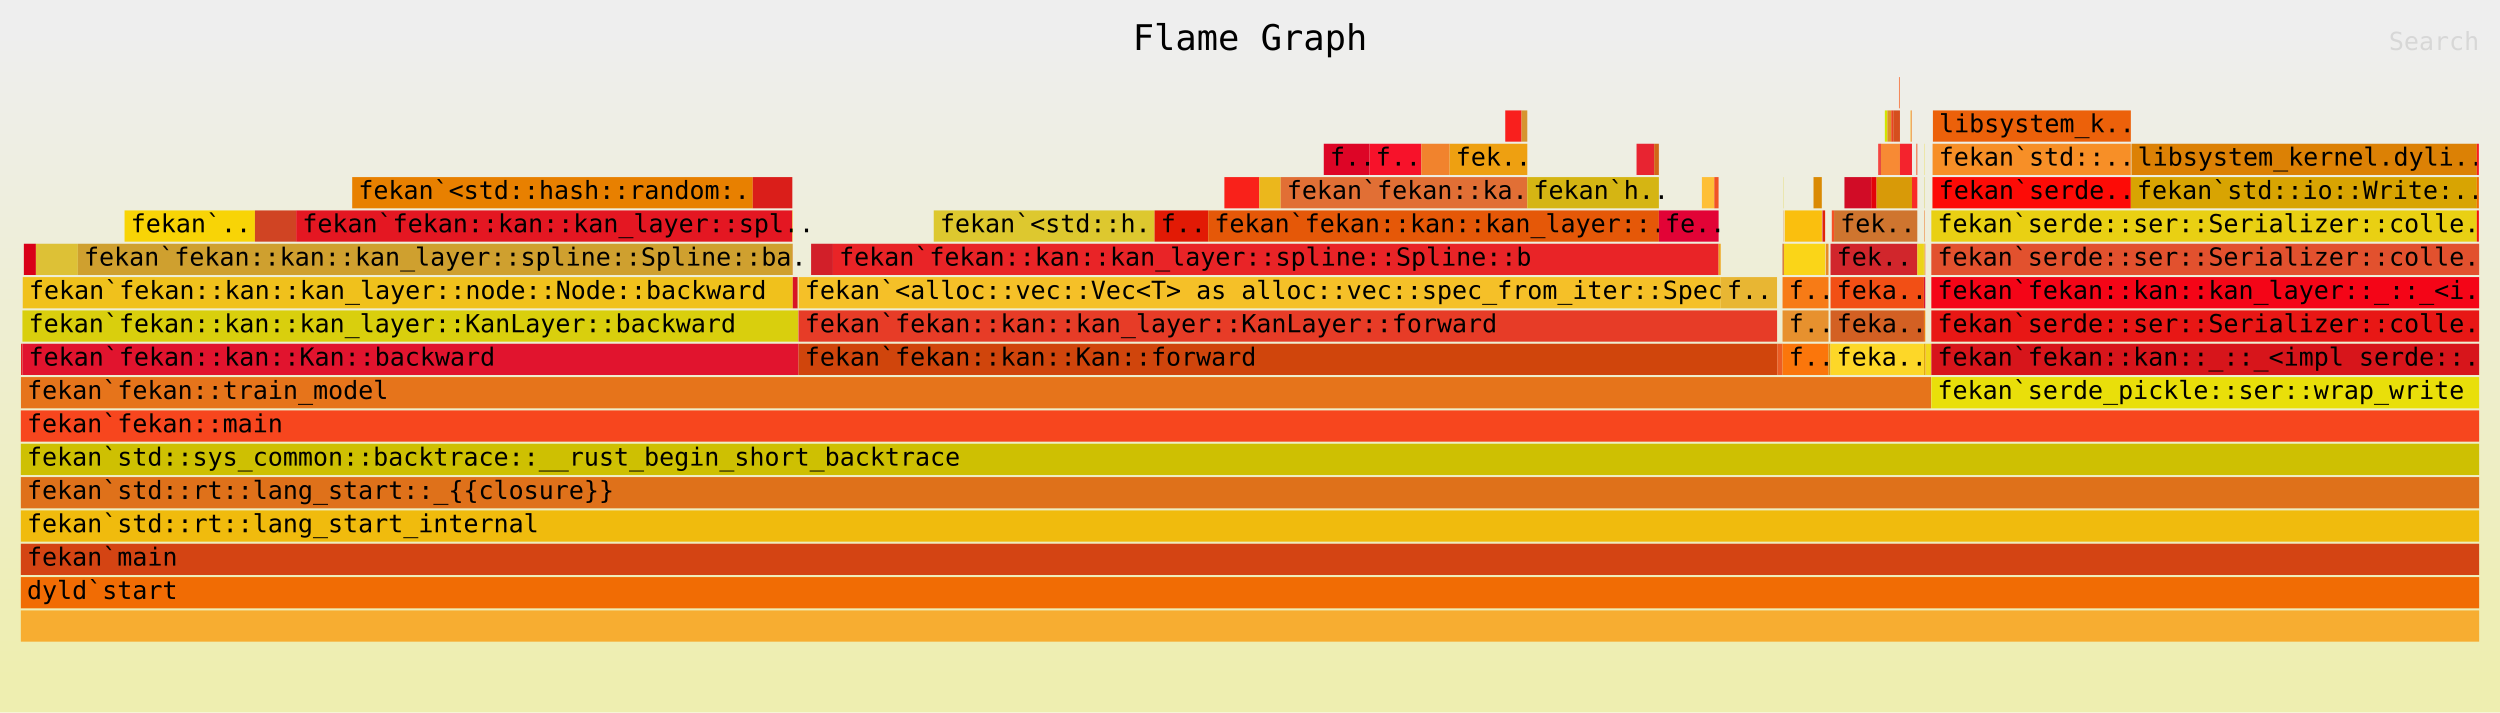
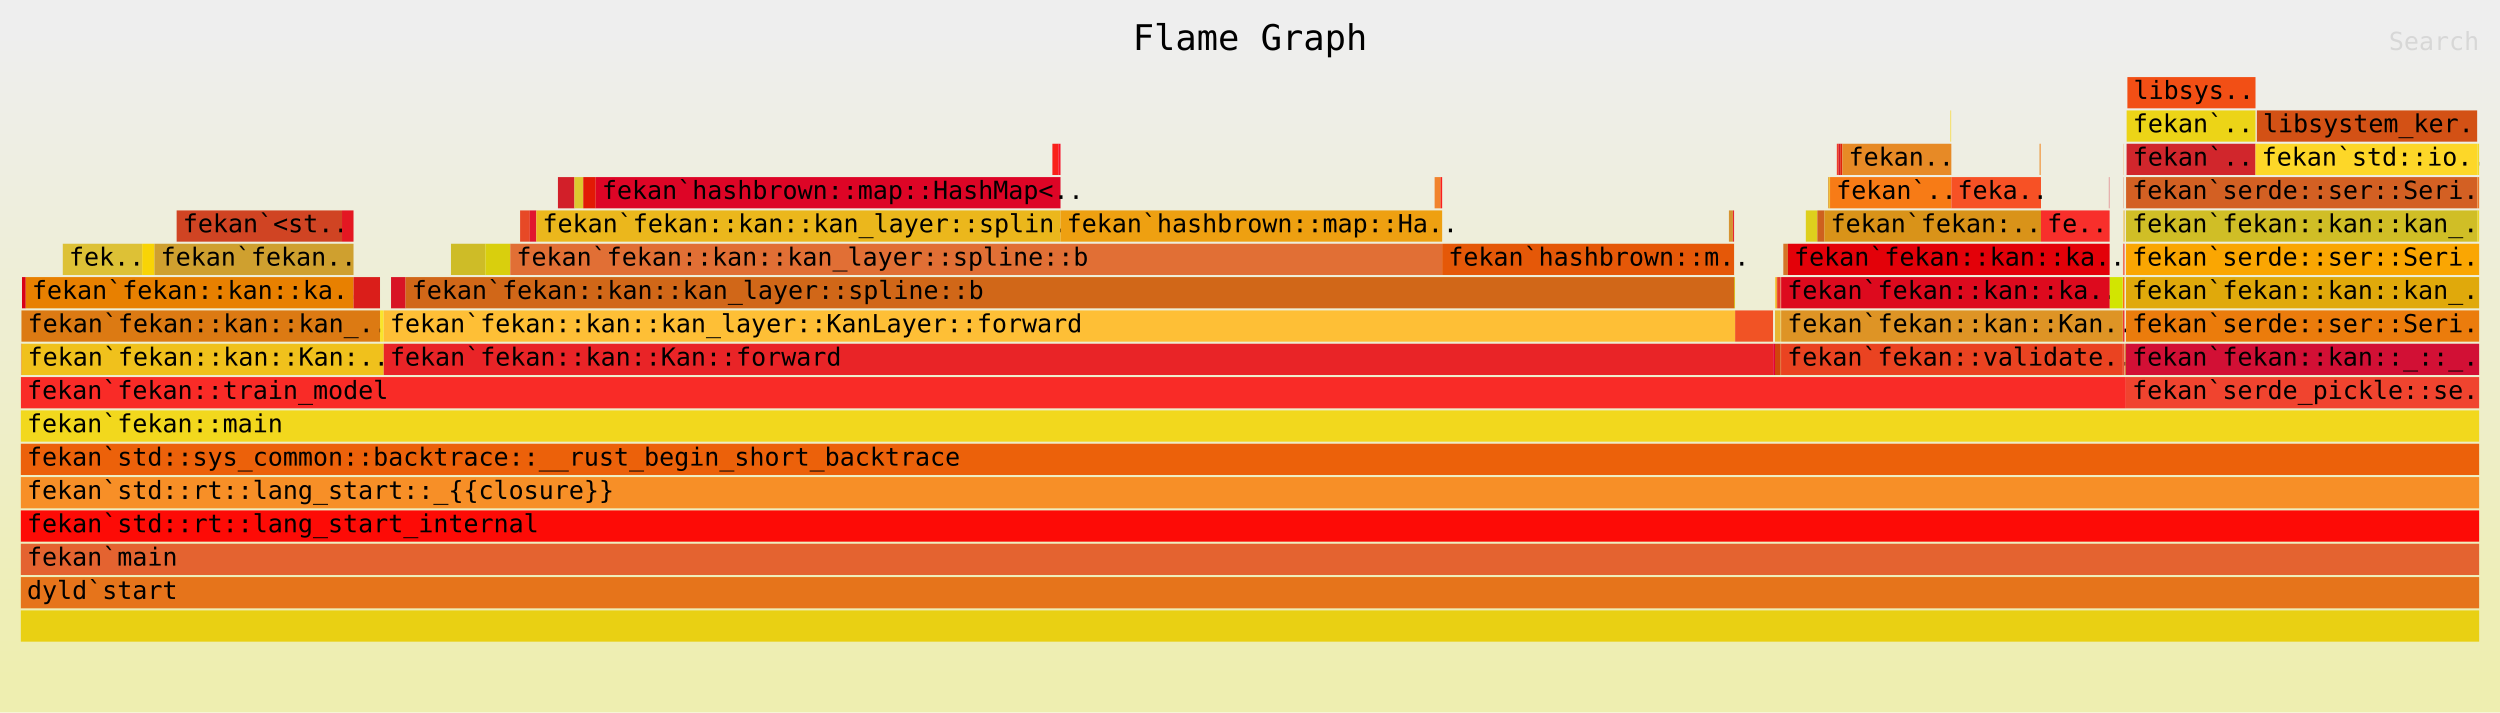
<svg xmlns="http://www.w3.org/2000/svg" xmlns:ns1="http://github.com/jonhoo/inferno" version="1.1" width="1200" height="342" viewBox="0 0 1200 342">
  <defs>
    <linearGradient id="background" y1="0" y2="1" x1="0" x2="0">
      <stop stop-color="#eeeeee" offset="5%" />
      <stop stop-color="#eeeeb0" offset="95%" />
    </linearGradient>
  </defs>
  <style type="text/css">
text { font-family:monospace; font-size:12px }
#title { text-anchor:middle; font-size:17px; }
#matched { text-anchor:end; }
#search { text-anchor:end; opacity:0.1; cursor:pointer; }
#search:hover, #search.show { opacity:1; }
#subtitle { text-anchor:middle; font-color:rgb(160,160,160); }
#unzoom { cursor:pointer; }
#frames &gt; *:hover { stroke:black; stroke-width:0.5; cursor:pointer; }
.hide { display:none; }
.parent { opacity:0.5; }
</style>
  <rect x="0" y="0" width="100%" height="342" fill="url(#background)" />
  <text id="title" fill="rgb(0,0,0)" x="50%" y="24.00">Flame Graph</text>
  <text id="details" fill="rgb(0,0,0)" x="10" y="325.00"> </text>
  <text id="unzoom" class="hide" fill="rgb(0,0,0)" x="10" y="24.00">Reset Zoom</text>
  <text id="search" fill="rgb(0,0,0)" x="1190" y="24.00">Search</text>
  <text id="matched" fill="rgb(0,0,0)" x="1190" y="325.00"> </text>
-   <svg id="frames" x="10" width="1180" total_samples="2249010">
-     <g>
-       <rect x="0.013%" y="165" width="0.045%" height="15" fill="rgb(227,0,7)" ns1:x="292" ns1:w="1013" />
-       <text x="0.263%" y="175.50" />
-     </g>
-     <g>
-       <rect x="0.123%" y="117" width="0.49%" height="15" fill="rgb(217,0,24)" ns1:x="2762" ns1:w="11024" />
-       <text x="0.373%" y="127.50" />
-     </g>
-     <g>
-       <rect x="0.613%" y="117" width="1.706%" height="15" fill="rgb(221,193,54)" ns1:x="13786" ns1:w="38362" />
-       <text x="0.863%" y="127.50" />
-     </g>
-     <g>
-       <rect x="4.219%" y="101" width="5.304%" height="15" fill="rgb(248,212,6)" ns1:x="94880" ns1:w="119292" />
-       <text x="4.469%" y="111.50">fekan`..</text>
-     </g>
-     <g>
-       <rect x="9.523%" y="101" width="1.678%" height="15" fill="rgb(208,68,35)" ns1:x="214172" ns1:w="37729" />
-       <text x="9.773%" y="111.50" />
-     </g>
-     <g>
-       <rect x="13.479%" y="85" width="16.296%" height="15" fill="rgb(232,128,0)" ns1:x="303133" ns1:w="366498" />
-       <text x="13.729%" y="95.50">fekan`&lt;std::hash::random:..</text>
-     </g>
-     <g>
-       <rect x="2.319%" y="117" width="29.065%" height="15" fill="rgb(207,160,47)" ns1:x="52148" ns1:w="653673" />
-       <text x="2.569%" y="127.50">fekan`fekan::kan::kan_layer::spline::Spline::ba..</text>
-     </g>
-     <g>
-       <rect x="11.2%" y="101" width="20.183%" height="15" fill="rgb(228,23,34)" ns1:x="251901" ns1:w="453920" />
-       <text x="11.45%" y="111.50">fekan`fekan::kan::kan_layer::spl..</text>
-     </g>
-     <g>
-       <rect x="29.774%" y="85" width="1.609%" height="15" fill="rgb(218,30,26)" ns1:x="669631" ns1:w="36190" />
-       <text x="30.024%" y="95.50" />
-     </g>
-     <g>
-       <rect x="31.384%" y="117" width="0.018%" height="15" fill="rgb(220,122,19)" ns1:x="705821" ns1:w="400" />
-       <text x="31.634%" y="127.50" />
-     </g>
-     <g>
-       <rect x="31.386%" y="101" width="0.016%" height="15" fill="rgb(250,228,42)" ns1:x="705871" ns1:w="350" />
-       <text x="31.636%" y="111.50" />
-     </g>
-     <g>
-       <rect x="0.078%" y="133" width="31.324%" height="15" fill="rgb(240,193,28)" ns1:x="1750" ns1:w="704484" />
-       <text x="0.328%" y="143.50">fekan`fekan::kan::kan_layer::node::Node::backward</text>
-     </g>
-     <g>
-       <rect x="31.402%" y="133" width="0.197%" height="15" fill="rgb(216,20,37)" ns1:x="706234" ns1:w="4420" />
-       <text x="31.652%" y="143.50" />
-     </g>
-     <g>
-       <rect x="31.602%" y="133" width="0.01%" height="15" fill="rgb(206,188,39)" ns1:x="710743" ns1:w="232" />
-       <text x="31.852%" y="143.50" />
-     </g>
-     <g>
-       <rect x="0.065%" y="149" width="31.554%" height="15" fill="rgb(217,207,13)" ns1:x="1458" ns1:w="709654" />
-       <text x="0.315%" y="159.50">fekan`fekan::kan::kan_layer::KanLayer::backward</text>
-     </g>
-     <g>
-       <rect x="31.626%" y="149" width="0.013%" height="15" fill="rgb(231,73,38)" ns1:x="711268" ns1:w="282" />
-       <text x="31.876%" y="159.50" />
-     </g>
-     <g>
-       <rect x="0.063%" y="165" width="31.576%" height="15" fill="rgb(225,20,46)" ns1:x="1420" ns1:w="710136" />
-       <text x="0.313%" y="175.50">fekan`fekan::kan::Kan::backward</text>
-     </g>
-     <g>
-       <rect x="32.146%" y="117" width="0.889%" height="15" fill="rgb(210,31,41)" ns1:x="722957" ns1:w="19991" />
-       <text x="32.396%" y="127.50" />
-     </g>
-     <g>
-       <rect x="37.135%" y="101" width="8.983%" height="15" fill="rgb(221,200,47)" ns1:x="835176" ns1:w="202025" />
-       <text x="37.385%" y="111.50">fekan`&lt;std::h..</text>
-     </g>
-     <g>
-       <rect x="46.118%" y="101" width="2.182%" height="15" fill="rgb(226,26,5)" ns1:x="1037201" ns1:w="49063" />
-       <text x="46.368%" y="111.50">f..</text>
-     </g>
-     <g>
-       <rect x="48.958%" y="85" width="1.422%" height="15" fill="rgb(249,33,26)" ns1:x="1101066" ns1:w="31989" />
-       <text x="49.208%" y="95.50" />
-     </g>
-     <g>
-       <rect x="50.38%" y="85" width="0.867%" height="15" fill="rgb(235,183,28)" ns1:x="1133055" ns1:w="19499" />
-       <text x="50.63%" y="95.50" />
-     </g>
-     <g>
-       <rect x="53.001%" y="69" width="1.865%" height="15" fill="rgb(221,5,38)" ns1:x="1191989" ns1:w="41951" />
-       <text x="53.251%" y="79.50">f..</text>
-     </g>
-     <g>
-       <rect x="54.866%" y="69" width="2.102%" height="15" fill="rgb(247,18,42)" ns1:x="1233940" ns1:w="47283" />
-       <text x="55.116%" y="79.50">f..</text>
-     </g>
-     <g>
-       <rect x="56.968%" y="69" width="1.152%" height="15" fill="rgb(241,131,45)" ns1:x="1281223" ns1:w="25907" />
-       <text x="57.218%" y="79.50" />
-     </g>
-     <g>
-       <rect x="60.383%" y="53" width="0.663%" height="15" fill="rgb(249,31,29)" ns1:x="1358031" ns1:w="14905" />
-       <text x="60.633%" y="63.50" />
-     </g>
-     <g>
-       <rect x="51.247%" y="85" width="10.033%" height="15" fill="rgb(225,111,53)" ns1:x="1152554" ns1:w="225644" />
-       <text x="51.497%" y="95.50">fekan`fekan::ka..</text>
-     </g>
-     <g>
-       <rect x="58.12%" y="69" width="3.16%" height="15" fill="rgb(238,160,17)" ns1:x="1307130" ns1:w="71068" />
-       <text x="58.37%" y="79.50">fek..</text>
-     </g>
-     <g>
-       <rect x="61.046%" y="53" width="0.234%" height="15" fill="rgb(214,148,48)" ns1:x="1372936" ns1:w="5262" />
-       <text x="61.296%" y="63.50" />
-     </g>
-     <g>
-       <rect x="65.724%" y="69" width="0.716%" height="15" fill="rgb(232,36,49)" ns1:x="1478143" ns1:w="16101" />
-       <text x="65.974%" y="79.50" />
-     </g>
-     <g>
-       <rect x="66.44%" y="69" width="0.192%" height="15" fill="rgb(209,103,24)" ns1:x="1494244" ns1:w="4315" />
-       <text x="66.69%" y="79.50" />
-     </g>
-     <g>
-       <rect x="48.3%" y="101" width="18.333%" height="15" fill="rgb(229,88,8)" ns1:x="1086264" ns1:w="412318" />
-       <text x="48.55%" y="111.50">fekan`fekan::kan::kan_layer::..</text>
-     </g>
-     <g>
-       <rect x="61.28%" y="85" width="5.353%" height="15" fill="rgb(213,181,19)" ns1:x="1378198" ns1:w="120384" />
-       <text x="61.53%" y="95.50">fekan`h..</text>
-     </g>
-     <g>
-       <rect x="68.382%" y="85" width="0.504%" height="15" fill="rgb(254,191,54)" ns1:x="1537926" ns1:w="11330" />
-       <text x="68.632%" y="95.50" />
-     </g>
-     <g>
-       <rect x="68.886%" y="85" width="0.175%" height="15" fill="rgb(241,83,37)" ns1:x="1549256" ns1:w="3947" />
-       <text x="69.136%" y="95.50" />
-     </g>
-     <g>
-       <rect x="33.034%" y="117" width="36.028%" height="15" fill="rgb(233,36,39)" ns1:x="742948" ns1:w="810268" />
-       <text x="33.284%" y="127.50">fekan`fekan::kan::kan_layer::spline::Spline::b</text>
-     </g>
-     <g>
-       <rect x="66.633%" y="101" width="2.429%" height="15" fill="rgb(226,3,54)" ns1:x="1498582" ns1:w="54634" />
-       <text x="66.883%" y="111.50">fe..</text>
-     </g>
-     <g>
-       <rect x="31.641%" y="133" width="37.507%" height="15" fill="rgb(245,192,40)" ns1:x="711617" ns1:w="843541" />
-       <text x="31.891%" y="143.50">fekan`&lt;alloc::vec::Vec&lt;T&gt; as alloc::vec::spec_from_iter::Spec..</text>
-     </g>
-     <g>
-       <rect x="69.062%" y="117" width="0.086%" height="15" fill="rgb(238,167,29)" ns1:x="1553216" ns1:w="1942" />
-       <text x="69.312%" y="127.50" />
-     </g>
-     <g>
-       <rect x="69.149%" y="133" width="2.29%" height="15" fill="rgb(232,182,51)" ns1:x="1555161" ns1:w="51500" />
-       <text x="69.399%" y="143.50">f..</text>
-     </g>
-     <g>
-       <rect x="31.64%" y="149" width="39.801%" height="15" fill="rgb(231,60,39)" ns1:x="711584" ns1:w="895124" />
-       <text x="31.89%" y="159.50">fekan`fekan::kan::kan_layer::KanLayer::forward</text>
-     </g>
-     <g>
-       <rect x="31.639%" y="165" width="39.809%" height="15" fill="rgb(208,69,12)" ns1:x="711573" ns1:w="895318" />
-       <text x="31.889%" y="175.50">fekan`fekan::kan::Kan::forward</text>
-     </g>
-     <g>
-       <rect x="71.449%" y="165" width="0.214%" height="15" fill="rgb(235,93,37)" ns1:x="1606891" ns1:w="4807" />
-       <text x="71.699%" y="175.50" />
-     </g>
-     <g>
-       <rect x="71.703%" y="101" width="0.011%" height="15" fill="rgb(213,116,39)" ns1:x="1612600" ns1:w="259" />
-       <text x="71.953%" y="111.50" />
-     </g>
-     <g>
-       <rect x="71.704%" y="85" width="0.01%" height="15" fill="rgb(222,207,29)" ns1:x="1612626" ns1:w="233" />
-       <text x="71.954%" y="95.50" />
-     </g>
-     <g>
-       <rect x="71.663%" y="117" width="0.051%" height="15" fill="rgb(206,96,30)" ns1:x="1611714" ns1:w="1155" />
-       <text x="71.913%" y="127.50" />
-     </g>
-     <g>
-       <rect x="72.923%" y="85" width="0.337%" height="15" fill="rgb(218,138,4)" ns1:x="1640053" ns1:w="7585" />
-       <text x="73.173%" y="95.50" />
-     </g>
-     <g>
-       <rect x="71.751%" y="101" width="1.513%" height="15" fill="rgb(250,191,14)" ns1:x="1613699" ns1:w="34036" />
-       <text x="72.001%" y="111.50" />
-     </g>
-     <g>
-       <rect x="73.269%" y="101" width="0.017%" height="15" fill="rgb(239,60,40)" ns1:x="1647836" ns1:w="388" />
-       <text x="73.519%" y="111.50" />
-     </g>
-     <g>
-       <rect x="73.288%" y="101" width="0.011%" height="15" fill="rgb(206,27,48)" ns1:x="1648256" ns1:w="254" />
-       <text x="73.538%" y="111.50" />
-     </g>
-     <g>
-       <rect x="73.307%" y="101" width="0.088%" height="15" fill="rgb(225,35,8)" ns1:x="1648686" ns1:w="1988" />
-       <text x="73.557%" y="111.50" />
-     </g>
-     <g>
-       <rect x="71.721%" y="117" width="1.679%" height="15" fill="rgb(250,213,24)" ns1:x="1613004" ns1:w="37772" />
-       <text x="71.971%" y="127.50" />
-     </g>
-     <g>
-       <rect x="71.663%" y="133" width="1.869%" height="15" fill="rgb(247,123,22)" ns1:x="1611706" ns1:w="42037" />
-       <text x="71.913%" y="143.50">f..</text>
-     </g>
-     <g>
-       <rect x="73.422%" y="117" width="0.11%" height="15" fill="rgb(231,138,38)" ns1:x="1651266" ns1:w="2477" />
-       <text x="73.672%" y="127.50" />
-     </g>
-     <g>
-       <rect x="71.663%" y="149" width="1.87%" height="15" fill="rgb(231,145,46)" ns1:x="1611698" ns1:w="42060" />
-       <text x="71.913%" y="159.50">f..</text>
-     </g>
-     <g>
-       <rect x="71.663%" y="165" width="1.87%" height="15" fill="rgb(251,118,11)" ns1:x="1611698" ns1:w="42061" />
-       <text x="71.913%" y="175.50">f..</text>
-     </g>
-     <g>
-       <rect x="73.533%" y="165" width="0.077%" height="15" fill="rgb(217,147,25)" ns1:x="1653759" ns1:w="1729" />
-       <text x="73.783%" y="175.50" />
-     </g>
-     <g>
-       <rect x="73.666%" y="101" width="0.092%" height="15" fill="rgb(247,81,37)" ns1:x="1656757" ns1:w="2079" />
-       <text x="73.916%" y="111.50" />
-     </g>
-     <g>
-       <rect x="74.181%" y="85" width="1.089%" height="15" fill="rgb(209,12,38)" ns1:x="1668344" ns1:w="24486" />
-       <text x="74.431%" y="95.50" />
-     </g>
-     <g>
-       <rect x="75.27%" y="85" width="0.218%" height="15" fill="rgb(227,1,9)" ns1:x="1692830" ns1:w="4893" />
-       <text x="75.52%" y="95.50" />
-     </g>
-     <g>
-       <rect x="75.556%" y="69" width="0.064%" height="15" fill="rgb(248,47,43)" ns1:x="1699269" ns1:w="1449" />
-       <text x="75.806%" y="79.50" />
-     </g>
-     <g>
-       <rect x="75.621%" y="69" width="0.038%" height="15" fill="rgb(221,10,30)" ns1:x="1700718" ns1:w="849" />
-       <text x="75.871%" y="79.50" />
-     </g>
-     <g>
-       <rect x="75.824%" y="53" width="0.103%" height="15" fill="rgb(210,229,1)" ns1:x="1705288" ns1:w="2309" />
-       <text x="76.074%" y="63.50" />
-     </g>
-     <g>
-       <rect x="75.927%" y="53" width="0.159%" height="15" fill="rgb(222,148,37)" ns1:x="1707597" ns1:w="3564" />
-       <text x="76.177%" y="63.50" />
-     </g>
-     <g>
-       <rect x="76.085%" y="53" width="0.08%" height="15" fill="rgb(234,67,33)" ns1:x="1711161" ns1:w="1787" />
-       <text x="76.335%" y="63.50" />
-     </g>
-     <g>
-       <rect x="76.399%" y="37" width="0.03%" height="15" fill="rgb(247,98,35)" ns1:x="1718215" ns1:w="672" />
-       <text x="76.649%" y="47.50" />
-     </g>
-     <g>
-       <rect x="75.659%" y="69" width="0.78%" height="15" fill="rgb(247,138,52)" ns1:x="1701567" ns1:w="17533" />
-       <text x="75.909%" y="79.50" />
-     </g>
-     <g>
-       <rect x="76.165%" y="53" width="0.274%" height="15" fill="rgb(213,79,30)" ns1:x="1712948" ns1:w="6152" />
-       <text x="76.415%" y="63.50" />
-     </g>
-     <g>
-       <rect x="76.871%" y="53" width="0.037%" height="15" fill="rgb(246,177,23)" ns1:x="1728831" ns1:w="840" />
-       <text x="77.121%" y="63.50" />
-     </g>
-     <g>
-       <rect x="76.908%" y="53" width="0.011%" height="15" fill="rgb(230,62,27)" ns1:x="1729671" ns1:w="251" />
-       <text x="77.158%" y="63.50" />
-     </g>
-     <g>
-       <rect x="75.488%" y="85" width="1.441%" height="15" fill="rgb(216,154,8)" ns1:x="1697723" ns1:w="32399" />
-       <text x="75.738%" y="95.50" />
-     </g>
-     <g>
-       <rect x="76.438%" y="69" width="0.49%" height="15" fill="rgb(244,35,45)" ns1:x="1719100" ns1:w="11022" />
-       <text x="76.688%" y="79.50" />
-     </g>
-     <g>
-       <rect x="77.1%" y="69" width="0.019%" height="15" fill="rgb(251,115,12)" ns1:x="1733977" ns1:w="436" />
-       <text x="77.35%" y="79.50" />
-     </g>
-     <g>
-       <rect x="77.119%" y="69" width="0.01%" height="15" fill="rgb(240,54,50)" ns1:x="1734413" ns1:w="227" />
-       <text x="77.369%" y="79.50" />
-     </g>
-     <g>
-       <rect x="77.129%" y="69" width="0.016%" height="15" fill="rgb(233,84,52)" ns1:x="1734640" ns1:w="354" />
-       <text x="77.379%" y="79.50" />
-     </g>
-     <g>
-       <rect x="73.758%" y="101" width="3.386%" height="15" fill="rgb(207,117,47)" ns1:x="1658836" ns1:w="76162" />
-       <text x="74.008%" y="111.50">fek..</text>
-     </g>
-     <g>
-       <rect x="76.928%" y="85" width="0.217%" height="15" fill="rgb(249,43,39)" ns1:x="1730122" ns1:w="4876" />
-       <text x="77.178%" y="95.50" />
-     </g>
-     <g>
-       <rect x="73.615%" y="117" width="3.533%" height="15" fill="rgb(209,38,44)" ns1:x="1655610" ns1:w="79466" />
-       <text x="73.865%" y="127.50">fek..</text>
-     </g>
-     <g>
-       <rect x="77.148%" y="117" width="0.265%" height="15" fill="rgb(236,212,23)" ns1:x="1735076" ns1:w="5961" />
-       <text x="77.398%" y="127.50" />
-     </g>
-     <g>
-       <rect x="73.615%" y="133" width="3.799%" height="15" fill="rgb(242,79,21)" ns1:x="1655606" ns1:w="85437" />
-       <text x="73.865%" y="143.50">feka..</text>
-     </g>
-     <g>
-       <rect x="73.615%" y="149" width="3.8%" height="15" fill="rgb(211,96,35)" ns1:x="1655606" ns1:w="85456" />
-       <text x="73.865%" y="159.50">feka..</text>
-     </g>
-     <g>
-       <rect x="73.61%" y="165" width="3.805%" height="15" fill="rgb(253,215,40)" ns1:x="1655494" ns1:w="85585" />
-       <text x="73.86%" y="175.50">feka..</text>
-     </g>
-     <g>
-       <rect x="77.419%" y="117" width="0.014%" height="15" fill="rgb(211,81,21)" ns1:x="1741152" ns1:w="316" />
-       <text x="77.669%" y="127.50" />
-     </g>
-     <g>
-       <rect x="77.434%" y="85" width="0.012%" height="15" fill="rgb(208,190,38)" ns1:x="1741490" ns1:w="280" />
-       <text x="77.684%" y="95.50" />
-     </g>
-     <g>
-       <rect x="77.434%" y="69" width="0.012%" height="15" fill="rgb(235,213,38)" ns1:x="1741490" ns1:w="280" />
-       <text x="77.684%" y="79.50" />
-     </g>
-     <g>
-       <rect x="77.433%" y="101" width="0.021%" height="15" fill="rgb(237,122,38)" ns1:x="1741487" ns1:w="479" />
-       <text x="77.683%" y="111.50" />
-     </g>
-     <g>
-       <rect x="77.433%" y="117" width="0.022%" height="15" fill="rgb(244,218,35)" ns1:x="1741483" ns1:w="486" />
-       <text x="77.683%" y="127.50" />
-     </g>
-     <g>
-       <rect x="77.455%" y="117" width="0.012%" height="15" fill="rgb(240,68,47)" ns1:x="1741976" ns1:w="270" />
-       <text x="77.705%" y="127.50" />
-     </g>
-     <g>
-       <rect x="77.418%" y="133" width="0.05%" height="15" fill="rgb(210,16,53)" ns1:x="1741146" ns1:w="1115" />
-       <text x="77.668%" y="143.50" />
-     </g>
-     <g>
-       <rect x="77.418%" y="149" width="0.05%" height="15" fill="rgb(235,124,12)" ns1:x="1741138" ns1:w="1131" />
-       <text x="77.668%" y="159.50" />
-     </g>
-     <g>
-       <rect x="77.418%" y="165" width="0.051%" height="15" fill="rgb(224,169,11)" ns1:x="1741128" ns1:w="1145" />
-       <text x="77.668%" y="175.50" />
-     </g>
-     <g>
-       <rect x="77.475%" y="165" width="0.021%" height="15" fill="rgb(250,166,2)" ns1:x="1742415" ns1:w="481" />
-       <text x="77.725%" y="175.50" />
-     </g>
-     <g>
-       <rect x="77.496%" y="165" width="0.21%" height="15" fill="rgb(242,216,29)" ns1:x="1742905" ns1:w="4718" />
-       <text x="77.746%" y="175.50" />
-     </g>
-     <g>
-       <rect x="0.004%" y="181" width="77.702%" height="15" fill="rgb(230,116,27)" ns1:x="99" ns1:w="1747527" />
-       <text x="0.254%" y="191.50">fekan`fekan::train_model</text>
-     </g>
-     <g>
-       <rect x="77.753%" y="85" width="0.011%" height="15" fill="rgb(228,99,48)" ns1:x="1748680" ns1:w="253" />
-       <text x="78.003%" y="95.50" />
-     </g>
-     <g>
-       <rect x="77.765%" y="85" width="8.066%" height="15" fill="rgb(253,11,6)" ns1:x="1748939" ns1:w="181393" />
-       <text x="78.015%" y="95.50">fekan`serde..</text>
-     </g>
-     <g>
-       <rect x="77.766%" y="69" width="8.064%" height="15" fill="rgb(247,143,39)" ns1:x="1748966" ns1:w="181366" />
-       <text x="78.016%" y="79.50">fekan`std::..</text>
-     </g>
-     <g>
-       <rect x="77.779%" y="53" width="8.052%" height="15" fill="rgb(236,97,10)" ns1:x="1749249" ns1:w="181083" />
-       <text x="78.029%" y="63.50">libsystem_k..</text>
-     </g>
-     <g>
-       <rect x="77.715%" y="101" width="22.19%" height="15" fill="rgb(233,208,19)" ns1:x="1747823" ns1:w="499053" />
-       <text x="77.965%" y="111.50">fekan`serde::ser::Serializer::colle..</text>
-     </g>
-     <g>
-       <rect x="85.83%" y="85" width="14.075%" height="15" fill="rgb(216,164,2)" ns1:x="1930332" ns1:w="316544" />
-       <text x="86.08%" y="95.50">fekan`std::io::Write:..</text>
-     </g>
-     <g>
-       <rect x="85.857%" y="69" width="14.048%" height="15" fill="rgb(220,129,5)" ns1:x="1930933" ns1:w="315943" />
-       <text x="86.107%" y="79.50">libsystem_kernel.dyli..</text>
-     </g>
-     <g>
-       <rect x="99.905%" y="101" width="0.083%" height="15" fill="rgb(242,17,10)" ns1:x="2246876" ns1:w="1868" />
-       <text x="100.155%" y="111.50" />
-     </g>
-     <g>
-       <rect x="99.905%" y="85" width="0.083%" height="15" fill="rgb(242,107,0)" ns1:x="2246879" ns1:w="1865" />
-       <text x="100.155%" y="95.50" />
-     </g>
-     <g>
-       <rect x="99.905%" y="69" width="0.083%" height="15" fill="rgb(251,28,31)" ns1:x="2246881" ns1:w="1863" />
-       <text x="100.155%" y="79.50" />
-     </g>
-     <g>
-       <rect x="77.715%" y="181" width="22.284%" height="15" fill="rgb(233,223,10)" ns1:x="1747822" ns1:w="501158" />
-       <text x="77.965%" y="191.50">fekan`serde_pickle::ser::wrap_write</text>
-     </g>
-     <g>
-       <rect x="77.715%" y="165" width="22.284%" height="15" fill="rgb(215,21,27)" ns1:x="1747822" ns1:w="501158" />
-       <text x="77.965%" y="175.50">fekan`fekan::kan::_::_&lt;impl serde::..</text>
-     </g>
-     <g>
-       <rect x="77.715%" y="149" width="22.284%" height="15" fill="rgb(232,23,21)" ns1:x="1747822" ns1:w="501158" />
-       <text x="77.965%" y="159.50">fekan`serde::ser::Serializer::colle..</text>
-     </g>
-     <g>
-       <rect x="77.715%" y="133" width="22.284%" height="15" fill="rgb(244,5,23)" ns1:x="1747822" ns1:w="501158" />
-       <text x="77.965%" y="143.50">fekan`fekan::kan::kan_layer::_::_&lt;i..</text>
-     </g>
-     <g>
-       <rect x="77.715%" y="117" width="22.284%" height="15" fill="rgb(226,81,46)" ns1:x="1747822" ns1:w="501158" />
-       <text x="77.965%" y="127.50">fekan`serde::ser::Serializer::colle..</text>
-     </g>
-     <g>
-       <rect x="0%" y="197" width="99.999%" height="15" fill="rgb(247,70,30)" ns1:x="1" ns1:w="2248995" />
+   <svg id="frames" x="10" width="1180" total_samples="5701781">
+     <g>
+       <rect x="0.006%" y="165" width="0.015%" height="15" fill="rgb(227,0,7)" ns1:x="356" ns1:w="825" />
+       <text x="0.256%" y="175.50" />
+     </g>
+     <g>
+       <rect x="0.047%" y="133" width="0.153%" height="15" fill="rgb(217,0,24)" ns1:x="2675" ns1:w="8751" />
+       <text x="0.297%" y="143.50" />
+     </g>
+     <g>
+       <rect x="1.707%" y="117" width="3.228%" height="15" fill="rgb(221,193,54)" ns1:x="97331" ns1:w="184081" />
+       <text x="1.957%" y="127.50">fek..</text>
+     </g>
+     <g>
+       <rect x="4.936%" y="117" width="0.501%" height="15" fill="rgb(248,212,6)" ns1:x="281412" ns1:w="28546" />
+       <text x="5.186%" y="127.50" />
+     </g>
+     <g>
+       <rect x="6.338%" y="101" width="6.727%" height="15" fill="rgb(208,68,35)" ns1:x="361389" ns1:w="383567" />
+       <text x="6.588%" y="111.50">fekan`&lt;st..</text>
+     </g>
+     <g>
+       <rect x="0.2%" y="133" width="13.333%" height="15" fill="rgb(232,128,0)" ns1:x="11426" ns1:w="760221" />
+       <text x="0.45%" y="143.50">fekan`fekan::kan::ka..</text>
+     </g>
+     <g>
+       <rect x="5.436%" y="117" width="8.097%" height="15" fill="rgb(207,160,47)" ns1:x="309958" ns1:w="461689" />
+       <text x="5.686%" y="127.50">fekan`fekan..</text>
+     </g>
+     <g>
+       <rect x="13.065%" y="101" width="0.468%" height="15" fill="rgb(228,23,34)" ns1:x="744956" ns1:w="26691" />
+       <text x="13.315%" y="111.50" />
+     </g>
+     <g>
+       <rect x="13.533%" y="133" width="1.078%" height="15" fill="rgb(218,30,26)" ns1:x="771647" ns1:w="61465" />
+       <text x="13.783%" y="143.50" />
+     </g>
+     <g>
+       <rect x="0.025%" y="149" width="14.589%" height="15" fill="rgb(220,122,19)" ns1:x="1432" ns1:w="831841" />
+       <text x="0.275%" y="159.50">fekan`fekan::kan::kan_..</text>
+     </g>
+     <g>
+       <rect x="14.614%" y="149" width="0.145%" height="15" fill="rgb(250,228,42)" ns1:x="833273" ns1:w="8284" />
+       <text x="14.864%" y="159.50" />
+     </g>
+     <g>
+       <rect x="0.025%" y="165" width="14.736%" height="15" fill="rgb(240,193,28)" ns1:x="1413" ns1:w="840226" />
+       <text x="0.275%" y="175.50">fekan`fekan::kan::Kan:..</text>
+     </g>
+     <g>
+       <rect x="15.059%" y="133" width="0.592%" height="15" fill="rgb(216,20,37)" ns1:x="858624" ns1:w="33768" />
+       <text x="15.309%" y="143.50" />
+     </g>
+     <g>
+       <rect x="17.497%" y="117" width="1.398%" height="15" fill="rgb(206,188,39)" ns1:x="997659" ns1:w="79731" />
+       <text x="17.747%" y="127.50" />
+     </g>
+     <g>
+       <rect x="18.896%" y="117" width="1.013%" height="15" fill="rgb(217,207,13)" ns1:x="1077390" ns1:w="57754" />
+       <text x="19.146%" y="127.50" />
+     </g>
+     <g>
+       <rect x="20.309%" y="101" width="0.397%" height="15" fill="rgb(231,73,38)" ns1:x="1157966" ns1:w="22608" />
+       <text x="20.559%" y="111.50" />
+     </g>
+     <g>
+       <rect x="20.705%" y="101" width="0.263%" height="15" fill="rgb(225,20,46)" ns1:x="1180574" ns1:w="15015" />
+       <text x="20.955%" y="111.50" />
+     </g>
+     <g>
+       <rect x="21.848%" y="85" width="0.671%" height="15" fill="rgb(210,31,41)" ns1:x="1245732" ns1:w="38274" />
+       <text x="22.098%" y="95.50" />
+     </g>
+     <g>
+       <rect x="22.519%" y="85" width="0.359%" height="15" fill="rgb(221,200,47)" ns1:x="1284006" ns1:w="20447" />
+       <text x="22.769%" y="95.50" />
+     </g>
+     <g>
+       <rect x="22.878%" y="85" width="0.508%" height="15" fill="rgb(226,26,5)" ns1:x="1304453" ns1:w="28993" />
+       <text x="23.128%" y="95.50" />
+     </g>
+     <g>
+       <rect x="41.962%" y="69" width="0.242%" height="15" fill="rgb(249,33,26)" ns1:x="2392568" ns1:w="13775" />
+       <text x="42.212%" y="79.50" />
+     </g>
+     <g>
+       <rect x="20.969%" y="101" width="21.323%" height="15" fill="rgb(235,183,28)" ns1:x="1195589" ns1:w="1215803" />
+       <text x="21.219%" y="111.50">fekan`fekan::kan::kan_layer::splin..</text>
+     </g>
+     <g>
+       <rect x="23.387%" y="85" width="18.905%" height="15" fill="rgb(221,5,38)" ns1:x="1333446" ns1:w="1077946" />
+       <text x="23.637%" y="95.50">fekan`hashbrown::map::HashMap&lt;..</text>
+     </g>
+     <g>
+       <rect x="42.203%" y="69" width="0.089%" height="15" fill="rgb(247,18,42)" ns1:x="2406343" ns1:w="5049" />
+       <text x="42.453%" y="79.50" />
+     </g>
+     <g>
+       <rect x="57.51%" y="85" width="0.242%" height="15" fill="rgb(241,131,45)" ns1:x="3279082" ns1:w="13776" />
+       <text x="57.76%" y="95.50" />
+     </g>
+     <g>
+       <rect x="57.751%" y="85" width="0.065%" height="15" fill="rgb(249,31,29)" ns1:x="3292858" ns1:w="3684" />
+       <text x="58.001%" y="95.50" />
+     </g>
+     <g>
+       <rect x="19.909%" y="117" width="37.908%" height="15" fill="rgb(225,111,53)" ns1:x="1135144" ns1:w="2161408" />
+       <text x="20.159%" y="127.50">fekan`fekan::kan::kan_layer::spline::b</text>
+     </g>
+     <g>
+       <rect x="42.292%" y="101" width="15.524%" height="15" fill="rgb(238,160,17)" ns1:x="2411392" ns1:w="885160" />
+       <text x="42.542%" y="111.50">fekan`hashbrown::map::Ha..</text>
+     </g>
+     <g>
+       <rect x="69.481%" y="101" width="0.163%" height="15" fill="rgb(214,148,48)" ns1:x="3961672" ns1:w="9307" />
+       <text x="69.731%" y="111.50" />
+     </g>
+     <g>
+       <rect x="69.644%" y="101" width="0.047%" height="15" fill="rgb(232,36,49)" ns1:x="3970979" ns1:w="2700" />
+       <text x="69.894%" y="111.50" />
+     </g>
+     <g>
+       <rect x="15.651%" y="133" width="54.041%" height="15" fill="rgb(209,103,24)" ns1:x="892392" ns1:w="3081308" />
+       <text x="15.901%" y="143.50">fekan`fekan::kan::kan_layer::spline::b</text>
+     </g>
+     <g>
+       <rect x="57.816%" y="117" width="11.876%" height="15" fill="rgb(229,88,8)" ns1:x="3296552" ns1:w="677148" />
+       <text x="58.066%" y="127.50">fekan`hashbrown::m..</text>
+     </g>
+     <g>
+       <rect x="69.692%" y="133" width="0.038%" height="15" fill="rgb(213,181,19)" ns1:x="3973700" ns1:w="2194" />
+       <text x="69.942%" y="143.50" />
+     </g>
+     <g>
+       <rect x="14.762%" y="149" width="54.972%" height="15" fill="rgb(254,191,54)" ns1:x="841714" ns1:w="3134375" />
+       <text x="15.012%" y="159.50">fekan`fekan::kan::kan_layer::KanLayer::forward</text>
+     </g>
+     <g>
+       <rect x="69.734%" y="149" width="1.542%" height="15" fill="rgb(241,83,37)" ns1:x="3976089" ns1:w="87909" />
+       <text x="69.984%" y="159.50" />
+     </g>
+     <g>
+       <rect x="14.762%" y="165" width="56.522%" height="15" fill="rgb(233,36,39)" ns1:x="841680" ns1:w="3222760" />
+       <text x="15.012%" y="175.50">fekan`fekan::kan::Kan::forward</text>
+     </g>
+     <g>
+       <rect x="71.284%" y="165" width="0.072%" height="15" fill="rgb(226,3,54)" ns1:x="4064440" ns1:w="4117" />
+       <text x="71.534%" y="175.50" />
+     </g>
+     <g>
+       <rect x="71.364%" y="133" width="0.034%" height="15" fill="rgb(245,192,40)" ns1:x="4069006" ns1:w="1963" />
+       <text x="71.614%" y="143.50" />
+     </g>
+     <g>
+       <rect x="71.398%" y="133" width="0.036%" height="15" fill="rgb(238,167,29)" ns1:x="4070969" ns1:w="2064" />
+       <text x="71.648%" y="143.50" />
+     </g>
+     <g>
+       <rect x="71.356%" y="149" width="0.229%" height="15" fill="rgb(232,182,51)" ns1:x="4068559" ns1:w="13054" />
+       <text x="71.606%" y="159.50" />
+     </g>
+     <g>
+       <rect x="71.443%" y="133" width="0.142%" height="15" fill="rgb(231,60,39)" ns1:x="4073513" ns1:w="8100" />
+       <text x="71.693%" y="143.50" />
+     </g>
+     <g>
+       <rect x="71.356%" y="165" width="0.229%" height="15" fill="rgb(208,69,12)" ns1:x="4068557" ns1:w="13076" />
+       <text x="71.606%" y="175.50" />
+     </g>
+     <g>
+       <rect x="71.585%" y="165" width="0.016%" height="15" fill="rgb(235,93,37)" ns1:x="4081633" ns1:w="936" />
+       <text x="71.835%" y="175.50" />
+     </g>
+     <g>
+       <rect x="71.694%" y="117" width="0.187%" height="15" fill="rgb(213,116,39)" ns1:x="4087808" ns1:w="10677" />
+       <text x="71.944%" y="127.50" />
+     </g>
+     <g>
+       <rect x="72.61%" y="101" width="0.468%" height="15" fill="rgb(222,207,29)" ns1:x="4140055" ns1:w="26667" />
+       <text x="72.86%" y="111.50" />
+     </g>
+     <g>
+       <rect x="73.078%" y="101" width="0.288%" height="15" fill="rgb(206,96,30)" ns1:x="4166722" ns1:w="16401" />
+       <text x="73.328%" y="111.50" />
+     </g>
+     <g>
+       <rect x="73.525%" y="85" width="0.042%" height="15" fill="rgb(218,138,4)" ns1:x="4192209" ns1:w="2400" />
+       <text x="73.775%" y="95.50" />
+     </g>
+     <g>
+       <rect x="73.567%" y="85" width="0.028%" height="15" fill="rgb(250,191,14)" ns1:x="4194609" ns1:w="1614" />
+       <text x="73.817%" y="95.50" />
+     </g>
+     <g>
+       <rect x="73.871%" y="69" width="0.079%" height="15" fill="rgb(239,60,40)" ns1:x="4211986" ns1:w="4494" />
+       <text x="74.121%" y="79.50" />
+     </g>
+     <g>
+       <rect x="73.95%" y="69" width="0.062%" height="15" fill="rgb(206,27,48)" ns1:x="4216480" ns1:w="3536" />
+       <text x="74.2%" y="79.50" />
+     </g>
+     <g>
+       <rect x="74.012%" y="69" width="0.085%" height="15" fill="rgb(225,35,8)" ns1:x="4220016" ns1:w="4870" />
+       <text x="74.262%" y="79.50" />
+     </g>
+     <g>
+       <rect x="78.494%" y="53" width="0.026%" height="15" fill="rgb(250,213,24)" ns1:x="4475540" ns1:w="1464" />
+       <text x="78.744%" y="63.50" />
+     </g>
+     <g>
+       <rect x="73.595%" y="85" width="4.934%" height="15" fill="rgb(247,123,22)" ns1:x="4196223" ns1:w="281325" />
+       <text x="73.845%" y="95.50">fekan`..</text>
+     </g>
+     <g>
+       <rect x="74.098%" y="69" width="4.431%" height="15" fill="rgb(231,138,38)" ns1:x="4224886" ns1:w="252662" />
+       <text x="74.348%" y="79.50">fekan..</text>
+     </g>
+     <g>
+       <rect x="82.118%" y="69" width="0.032%" height="15" fill="rgb(231,145,46)" ns1:x="4682190" ns1:w="1832" />
+       <text x="82.368%" y="79.50" />
+     </g>
+     <g>
+       <rect x="82.16%" y="69" width="0.016%" height="15" fill="rgb(251,118,11)" ns1:x="4684568" ns1:w="917" />
+       <text x="82.41%" y="79.50" />
+     </g>
+     <g>
+       <rect x="73.365%" y="101" width="8.811%" height="15" fill="rgb(217,147,25)" ns1:x="4183123" ns1:w="502369" />
+       <text x="73.615%" y="111.50">fekan`fekan:..</text>
+     </g>
+     <g>
+       <rect x="78.529%" y="85" width="3.647%" height="15" fill="rgb(247,81,37)" ns1:x="4477548" ns1:w="207944" />
+       <text x="78.779%" y="95.50">feka..</text>
+     </g>
+     <g>
+       <rect x="84.939%" y="85" width="0.014%" height="15" fill="rgb(209,12,38)" ns1:x="4843065" ns1:w="802" />
+       <text x="85.189%" y="95.50" />
+     </g>
+     <g>
+       <rect x="71.881%" y="117" width="13.087%" height="15" fill="rgb(227,1,9)" ns1:x="4098485" ns1:w="746193" />
+       <text x="72.131%" y="127.50">fekan`fekan::kan::ka..</text>
+     </g>
+     <g>
+       <rect x="82.176%" y="101" width="2.792%" height="15" fill="rgb(248,47,43)" ns1:x="4685492" ns1:w="159186" />
+       <text x="82.426%" y="111.50">fe..</text>
+     </g>
+     <g>
+       <rect x="71.605%" y="133" width="13.369%" height="15" fill="rgb(221,10,30)" ns1:x="4082784" ns1:w="762258" />
+       <text x="71.855%" y="143.50">fekan`fekan::kan::ka..</text>
+     </g>
+     <g>
+       <rect x="84.974%" y="133" width="0.527%" height="15" fill="rgb(210,229,1)" ns1:x="4845042" ns1:w="30063" />
+       <text x="85.224%" y="143.50" />
+     </g>
+     <g>
+       <rect x="71.605%" y="149" width="13.899%" height="15" fill="rgb(222,148,37)" ns1:x="4082775" ns1:w="792477" />
+       <text x="71.855%" y="159.50">fekan`fekan::kan::Kan..</text>
+     </g>
+     <g>
+       <rect x="71.602%" y="165" width="13.904%" height="15" fill="rgb(234,67,33)" ns1:x="4082593" ns1:w="792797" />
+       <text x="71.852%" y="175.50">fekan`fekan::validate..</text>
+     </g>
+     <g>
+       <rect x="85.511%" y="117" width="0.019%" height="15" fill="rgb(247,98,35)" ns1:x="4875635" ns1:w="1091" />
+       <text x="85.761%" y="127.50" />
+     </g>
+     <g>
+       <rect x="85.531%" y="69" width="0.01%" height="15" fill="rgb(247,138,52)" ns1:x="4876820" ns1:w="576" />
+       <text x="85.781%" y="79.50" />
+     </g>
+     <g>
+       <rect x="85.531%" y="85" width="0.01%" height="15" fill="rgb(213,79,30)" ns1:x="4876818" ns1:w="579" />
+       <text x="85.781%" y="95.50" />
+     </g>
+     <g>
+       <rect x="85.531%" y="101" width="0.016%" height="15" fill="rgb(246,177,23)" ns1:x="4876791" ns1:w="937" />
+       <text x="85.781%" y="111.50" />
+     </g>
+     <g>
+       <rect x="85.531%" y="117" width="0.017%" height="15" fill="rgb(230,62,27)" ns1:x="4876769" ns1:w="968" />
+       <text x="85.781%" y="127.50" />
+     </g>
+     <g>
+       <rect x="85.551%" y="101" width="0.018%" height="15" fill="rgb(216,154,8)" ns1:x="4877948" ns1:w="1019" />
+       <text x="85.801%" y="111.50" />
+     </g>
+     <g>
+       <rect x="85.548%" y="117" width="0.022%" height="15" fill="rgb(244,35,45)" ns1:x="4877754" ns1:w="1261" />
+       <text x="85.798%" y="127.50" />
+     </g>
+     <g>
+       <rect x="85.51%" y="133" width="0.061%" height="15" fill="rgb(251,115,12)" ns1:x="4875581" ns1:w="3486" />
+       <text x="85.76%" y="143.50" />
+     </g>
+     <g>
+       <rect x="85.51%" y="149" width="0.062%" height="15" fill="rgb(240,54,50)" ns1:x="4875567" ns1:w="3527" />
+       <text x="85.76%" y="159.50" />
+     </g>
+     <g>
+       <rect x="85.509%" y="165" width="0.063%" height="15" fill="rgb(233,84,52)" ns1:x="4875530" ns1:w="3570" />
+       <text x="85.759%" y="175.50" />
+     </g>
+     <g>
+       <rect x="85.588%" y="165" width="0.041%" height="15" fill="rgb(207,117,47)" ns1:x="4880027" ns1:w="2315" />
+       <text x="85.838%" y="175.50" />
+     </g>
+     <g>
+       <rect x="0.003%" y="181" width="85.625%" height="15" fill="rgb(249,43,39)" ns1:x="181" ns1:w="4882162" />
+       <text x="0.253%" y="191.50">fekan`fekan::train_model</text>
+     </g>
+     <g>
+       <rect x="85.658%" y="69" width="5.244%" height="15" fill="rgb(209,38,44)" ns1:x="4884041" ns1:w="298990" />
+       <text x="85.908%" y="79.50">fekan`..</text>
+     </g>
+     <g>
+       <rect x="85.66%" y="53" width="5.242%" height="15" fill="rgb(236,212,23)" ns1:x="4884120" ns1:w="298911" />
+       <text x="85.91%" y="63.50">fekan`..</text>
+     </g>
+     <g>
+       <rect x="85.69%" y="37" width="5.212%" height="15" fill="rgb(242,79,21)" ns1:x="4885878" ns1:w="297153" />
+       <text x="85.94%" y="47.50">libsys..</text>
+     </g>
+     <g>
+       <rect x="85.637%" y="85" width="14.281%" height="15" fill="rgb(211,96,35)" ns1:x="4882823" ns1:w="814287" />
+       <text x="85.887%" y="95.50">fekan`serde::ser::Seri..</text>
+     </g>
+     <g>
+       <rect x="90.902%" y="69" width="9.016%" height="15" fill="rgb(253,215,40)" ns1:x="5183033" ns1:w="514077" />
+       <text x="91.152%" y="79.50">fekan`std::io..</text>
+     </g>
+     <g>
+       <rect x="90.956%" y="53" width="8.962%" height="15" fill="rgb(211,81,21)" ns1:x="5186096" ns1:w="511014" />
+       <text x="91.206%" y="63.50">libsystem_ker..</text>
+     </g>
+     <g>
+       <rect x="85.632%" y="101" width="14.295%" height="15" fill="rgb(208,190,38)" ns1:x="4882527" ns1:w="815076" />
+       <text x="85.882%" y="111.50">fekan`fekan::kan::kan_..</text>
+     </g>
+     <g>
+       <rect x="99.927%" y="101" width="0.072%" height="15" fill="rgb(235,213,38)" ns1:x="5697603" ns1:w="4085" />
+       <text x="100.177%" y="111.50" />
+     </g>
+     <g>
+       <rect x="99.927%" y="85" width="0.072%" height="15" fill="rgb(237,122,38)" ns1:x="5697606" ns1:w="4082" />
+       <text x="100.177%" y="95.50" />
+     </g>
+     <g>
+       <rect x="99.927%" y="69" width="0.071%" height="15" fill="rgb(244,218,35)" ns1:x="5697634" ns1:w="4054" />
+       <text x="100.177%" y="79.50" />
+     </g>
+     <g>
+       <rect x="85.632%" y="181" width="14.367%" height="15" fill="rgb(240,68,47)" ns1:x="4882527" ns1:w="819164" />
+       <text x="85.882%" y="191.50">fekan`serde_pickle::se..</text>
+     </g>
+     <g>
+       <rect x="85.632%" y="165" width="14.367%" height="15" fill="rgb(210,16,53)" ns1:x="4882527" ns1:w="819164" />
+       <text x="85.882%" y="175.50">fekan`fekan::kan::_::_..</text>
+     </g>
+     <g>
+       <rect x="85.632%" y="149" width="14.367%" height="15" fill="rgb(235,124,12)" ns1:x="4882527" ns1:w="819164" />
+       <text x="85.882%" y="159.50">fekan`serde::ser::Seri..</text>
+     </g>
+     <g>
+       <rect x="85.632%" y="133" width="14.367%" height="15" fill="rgb(224,169,11)" ns1:x="4882527" ns1:w="819164" />
+       <text x="85.882%" y="143.50">fekan`fekan::kan::kan_..</text>
+     </g>
+     <g>
+       <rect x="85.632%" y="117" width="14.367%" height="15" fill="rgb(250,166,2)" ns1:x="4882527" ns1:w="819164" />
+       <text x="85.882%" y="127.50">fekan`serde::ser::Seri..</text>
+     </g>
+     <g>
+       <rect x="0%" y="197" width="99.999%" height="15" fill="rgb(242,216,29)" ns1:x="0" ns1:w="5701707" />
      <text x="0.25%" y="207.50">fekan`fekan::main</text>
    </g>
    <g>
-       <rect x="0%" y="261" width="99.999%" height="15" fill="rgb(212,68,19)" ns1:x="0" ns1:w="2248998" />
+       <rect x="0%" y="277" width="99.999%" height="15" fill="rgb(230,116,27)" ns1:x="0" ns1:w="5701708" />
+       <text x="0.25%" y="287.50">dyld`start</text>
+     </g>
+     <g>
+       <rect x="0%" y="261" width="99.999%" height="15" fill="rgb(228,99,48)" ns1:x="0" ns1:w="5701708" />
      <text x="0.25%" y="271.50">fekan`main</text>
    </g>
    <g>
-       <rect x="0%" y="245" width="99.999%" height="15" fill="rgb(240,187,13)" ns1:x="0" ns1:w="2248998" />
+       <rect x="0%" y="245" width="99.999%" height="15" fill="rgb(253,11,6)" ns1:x="0" ns1:w="5701708" />
      <text x="0.25%" y="255.50">fekan`std::rt::lang_start_internal</text>
    </g>
    <g>
-       <rect x="0%" y="229" width="99.999%" height="15" fill="rgb(223,113,26)" ns1:x="0" ns1:w="2248998" />
+       <rect x="0%" y="229" width="99.999%" height="15" fill="rgb(247,143,39)" ns1:x="0" ns1:w="5701708" />
      <text x="0.25%" y="239.50">fekan`std::rt::lang_start::_{{closure}}</text>
    </g>
    <g>
-       <rect x="0%" y="213" width="99.999%" height="15" fill="rgb(206,192,2)" ns1:x="0" ns1:w="2248998" />
+       <rect x="0%" y="213" width="99.999%" height="15" fill="rgb(236,97,10)" ns1:x="0" ns1:w="5701708" />
      <text x="0.25%" y="223.50">fekan`std::sys_common::backtrace::__rust_begin_short_backtrace</text>
    </g>
    <g>
-       <rect x="0%" y="277" width="100%" height="15" fill="rgb(241,108,4)" ns1:x="0" ns1:w="2249000" />
-       <text x="0.25%" y="287.50">dyld`start</text>
-     </g>
-     <g>
-       <rect x="0%" y="293" width="100%" height="15" fill="rgb(247,173,49)" ns1:x="0" ns1:w="2249010" />
+       <rect x="0%" y="293" width="100%" height="15" fill="rgb(233,208,19)" ns1:x="0" ns1:w="5701781" />
      <text x="0.25%" y="303.50" />
    </g>
  </svg>
</svg>
